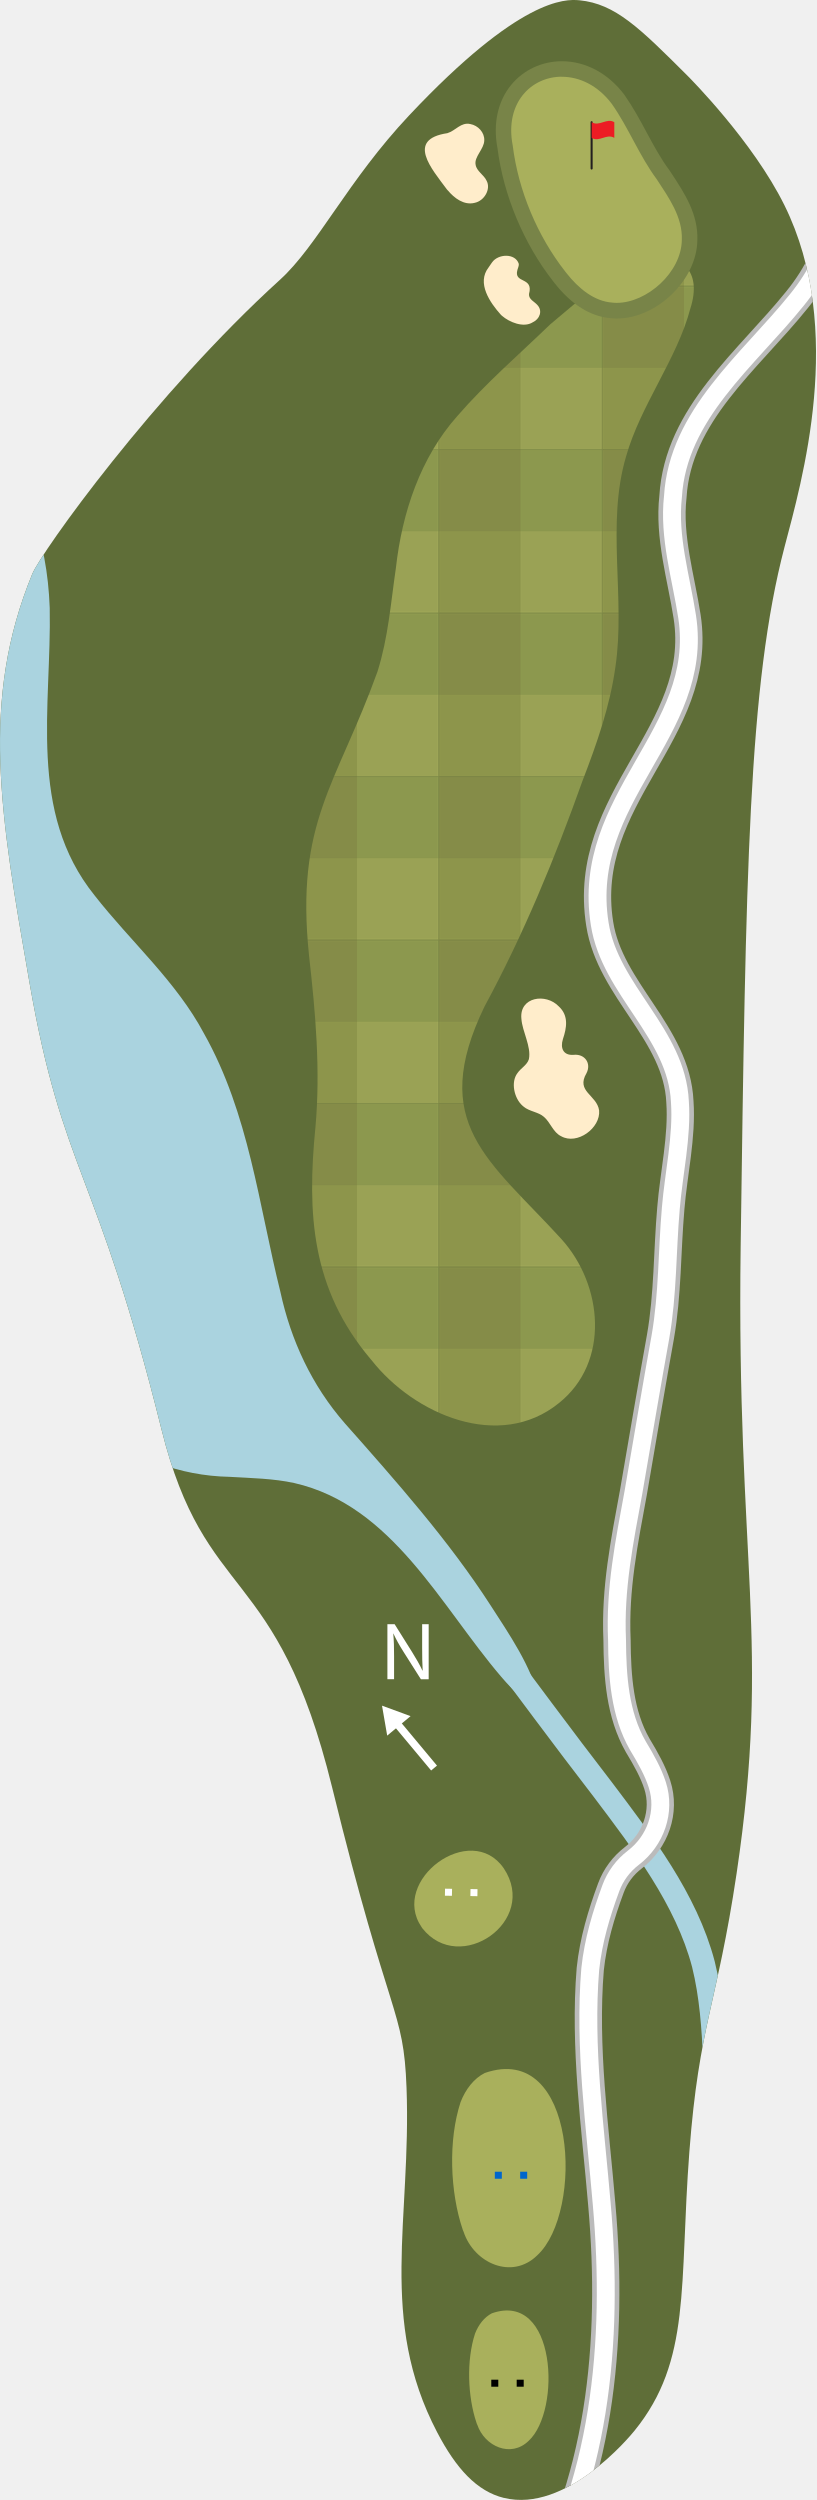
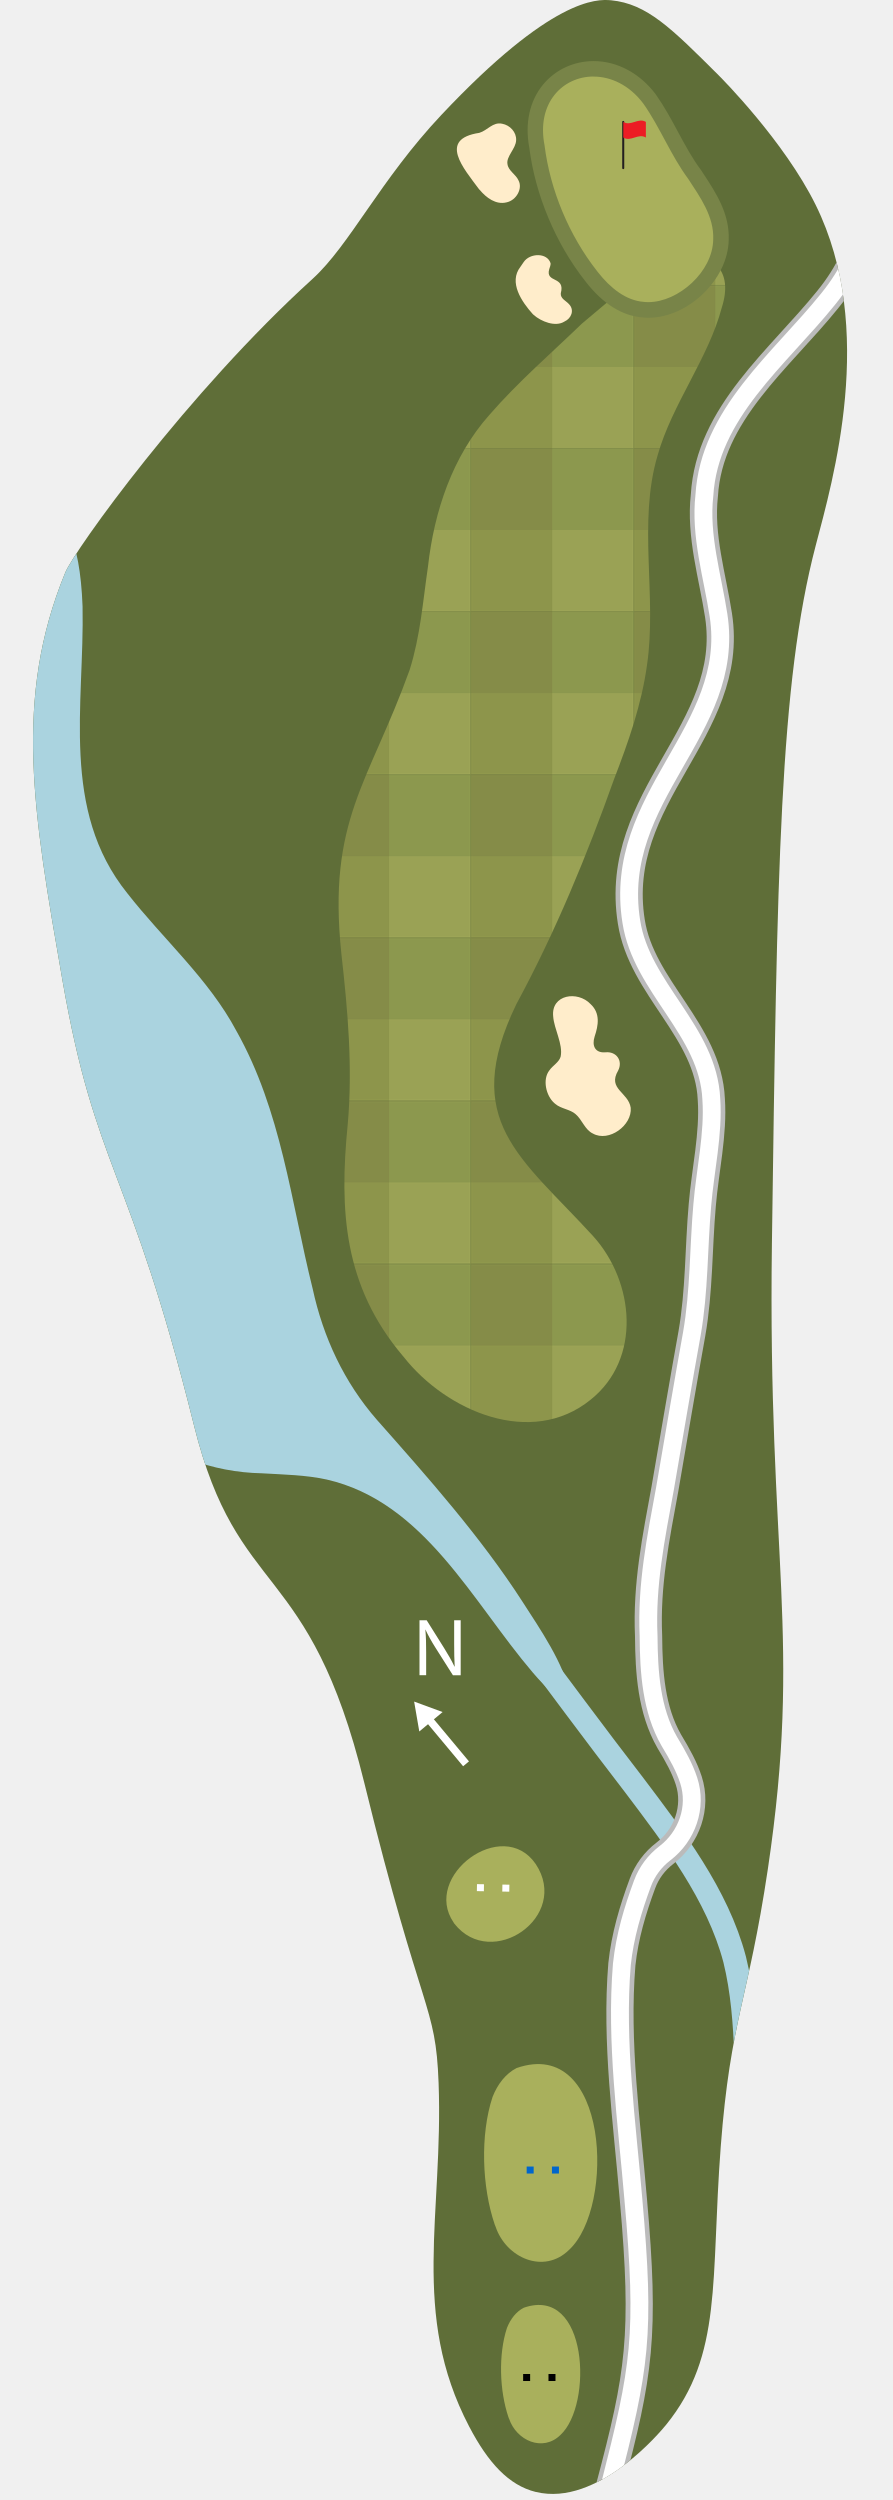
- <svg xmlns="http://www.w3.org/2000/svg" id="Layer_2" data-name="Layer 2" viewBox="0 0 119.8 367">
+ <svg xmlns="http://www.w3.org/2000/svg" id="Layer_2" data-name="Layer 2" viewBox="0 0 131.29 367.88">
  <defs>
    <style>
      .cls-1 {
        fill: #9aa255;
      }

      .cls-2 {
        fill: #788448;
      }

      .cls-3 {
        stroke: #aad3df;
        stroke-width: 3.42px;
      }

      .cls-3, .cls-4, .cls-5, .cls-6, .cls-7, .cls-8 {
        fill: none;
      }

      .cls-9 {
        fill: url(#New_Pattern);
      }

      .cls-9, .cls-10, .cls-11, .cls-12 {
        fill-rule: evenodd;
      }

      .cls-13 {
        fill: #fff;
      }

      .cls-5 {
        stroke-miterlimit: 10;
        stroke-width: 1.12px;
      }

      .cls-5, .cls-6 {
        stroke: #fff;
      }

      .cls-14 {
        fill: #5f6e38;
      }

      .cls-15 {
        fill: #8d954b;
      }

      .cls-16 {
        fill: #8c984e;
      }

      .cls-10 {
        fill: #ffedcb;
      }

      .cls-6 {
        stroke-width: 2.63px;
      }

      .cls-6, .cls-7, .cls-8 {
        stroke-linecap: round;
      }

      .cls-6, .cls-8 {
        stroke-linejoin: round;
      }

      .cls-7 {
        stroke: #231f20;
        stroke-miterlimit: 2;
        stroke-width: .3px;
      }

      .cls-11 {
        fill: #a9b05c;
      }

      .cls-8 {
        stroke: #bbb;
        stroke-width: 4px;
      }

      .cls-17 {
        fill: #ec1c24;
      }

      .cls-18 {
        fill: #06c;
      }

      .cls-12 {
        fill: #aad3df;
      }

      .cls-19 {
        clip-path: url(#clippath);
      }

      .cls-20 {
        fill: #858c48;
      }
    </style>
    <clipPath id="clippath">
-       <path class="cls-4" d="M73.99,366.7c-3.99-.98-7.03-4.31-9.82-9.65-8.68-16.61-3.77-31.19-4.49-50.54-.44-11.86-2.4-9.36-10.93-44.15-8.13-33.13-18.63-26.73-25.05-52.55-9.55-38.39-14.47-37.45-19.39-65.66C.02,119.58-2.9,102.85,4.73,84.27c1.36-3.31,18.01-26.52,36.37-43.2,5.53-5.03,9.93-14.53,18.98-24.15C76.3-.31,82.96-.16,85.06.04c5.28.52,8.83,4.06,15.82,11.03.51.51,9.66,9.73,14.27,19.05,9.05,18.28,2.51,40.66.02,50.17-5.31,20.28-5.68,47.72-6.44,102.61-.64,46.69,4.47,58.12-.6,92.14-2.89,19.38-5.5,22.08-6.93,40.82-1.5,19.7.32,30.63-8.04,40.95-.75.93-10.05,12.13-19.18,9.88Z" />
+       <path class="cls-4" d="M78.85,366.7c-3.99-.98-7.03-4.31-9.82-9.65-8.68-16.61-3.77-31.19-4.49-50.54-.44-11.86-2.4-9.36-10.93-44.15-8.13-33.13-18.63-26.73-25.05-52.55-9.55-38.39-14.47-37.45-19.39-65.66-4.29-24.58-7.21-41.31.43-59.89,1.36-3.31,18.01-26.52,36.37-43.2,5.53-5.03,9.93-14.53,18.98-24.15C81.16-.31,87.82-.16,89.92.04c5.28.52,8.83,4.06,15.82,11.03.51.51,9.66,9.73,14.27,19.05,9.05,18.28,2.51,40.66.02,50.17-5.31,20.28-5.68,47.72-6.44,102.61-.64,46.69,4.47,58.12-.6,92.14-2.89,19.38-5.5,22.08-6.93,40.82-1.5,19.7.32,30.63-8.04,40.95-.75.93-10.05,12.13-19.18,9.88Z" />
    </clipPath>
-     <pattern id="New_Pattern" data-name="New Pattern" x="0" y="0" width="24" height="24" patternTransform="translate(-3451.6 1230)" patternUnits="userSpaceOnUse" viewBox="0 0 24 24">
+     <pattern id="New_Pattern" data-name="New Pattern" x="0" y="0" width="24" height="24" patternTransform="translate(-3446.74 1230)" patternUnits="userSpaceOnUse" viewBox="0 0 24 24">
      <g>
        <rect class="cls-4" width="24" height="24" />
        <rect class="cls-1" width="12" height="12" />
        <rect class="cls-15" x="12" width="12" height="12" />
        <rect class="cls-20" x="12" y="12" width="12" height="12" />
        <rect class="cls-16" y="12" width="12" height="12" />
      </g>
    </pattern>
  </defs>
  <g id="Hole_18" data-name="Hole 18">
    <g class="cls-19">
-       <path class="cls-14" d="M73.99,366.7c-3.99-.98-7.03-4.31-9.82-9.65-8.68-16.61-3.77-31.19-4.49-50.54-.44-11.86-2.4-9.36-10.93-44.15-8.13-33.13-18.63-26.73-25.05-52.55-9.55-38.39-14.47-37.45-19.39-65.66C.02,119.58-2.9,102.85,4.73,84.27c1.36-3.31,18.01-26.52,36.37-43.2,5.53-5.03,9.93-14.53,18.98-24.15C76.3-.31,82.96-.16,85.06.04c5.28.52,8.83,4.06,15.82,11.03.51.51,9.66,9.73,14.27,19.05,9.05,18.28,2.51,40.66.02,50.17-5.31,20.28-5.68,47.72-6.44,102.61-.64,46.69,4.47,58.12-.6,92.14-2.89,19.38-5.5,22.08-6.93,40.82-1.5,19.7.32,30.63-8.04,40.95-.75.93-10.05,12.13-19.18,9.88Z" />
-       <path class="cls-9" d="M54.55,199.68c6.26,7.97,18.76,13.38,27.5,6.29,7.53-6.01,6.47-17.32.37-24.07-10.66-11.67-19.6-16.96-11.3-34.13,5.76-10.65,10.37-21.85,14.4-33.17,2.09-5.41,4.02-10.92,4.82-16.68,1.51-10.14-1.38-21,1.57-30.92,2.11-7.51,7.49-14.3,9.44-21.73,1.75-5.46-1.24-8.3-6.44-7.21-5.36,1.76-9.74,5.91-14.13,9.55-4.52,4.37-9.4,8.57-13.64,13.46-5.44,6.11-8.12,14.23-9.02,22.29-.76,5.19-1.12,10.19-2.7,15.22-6.02,16.72-12.1,22.03-10.05,41.73.95,8.42,1.69,16.73.94,25.13-1.27,12.78-.58,23.79,8.1,34.08l.15.17Z" />
+       <path class="cls-14" d="M78.85,366.7c-3.99-.98-7.03-4.31-9.82-9.65-8.68-16.61-3.77-31.19-4.49-50.54-.44-11.86-2.4-9.36-10.93-44.15-8.13-33.13-18.63-26.73-25.05-52.55-9.55-38.39-14.47-37.45-19.39-65.66-4.29-24.58-7.21-41.31.43-59.89,1.36-3.31,18.01-26.52,36.37-43.2,5.53-5.03,9.93-14.53,18.98-24.15C81.16-.31,87.82-.16,89.92.04c5.28.52,8.83,4.06,15.82,11.03.51.51,9.66,9.73,14.27,19.05,9.05,18.28,2.51,40.66.02,50.17-5.31,20.28-5.68,47.72-6.44,102.61-.64,46.69,4.47,58.12-.6,92.14-2.89,19.38-5.5,22.08-6.93,40.82-1.5,19.7.32,30.63-8.04,40.95-.75.93-10.05,12.13-19.18,9.88Z" />
+       <path class="cls-9" d="M59.41,199.68c6.26,7.97,18.76,13.38,27.5,6.29,7.53-6.01,6.47-17.32.37-24.07-10.66-11.67-19.6-16.96-11.3-34.13,5.76-10.65,10.37-21.85,14.4-33.17,2.09-5.41,4.02-10.92,4.82-16.68,1.51-10.14-1.38-21,1.57-30.92,2.11-7.51,7.49-14.3,9.44-21.73,1.75-5.46-1.24-8.3-6.44-7.21-5.36,1.76-9.74,5.91-14.13,9.55-4.52,4.37-9.4,8.57-13.64,13.46-5.44,6.11-8.12,14.23-9.02,22.29-.76,5.19-1.12,10.19-2.7,15.22-6.02,16.72-12.1,22.03-10.05,41.73.95,8.42,1.69,16.73.94,25.13-1.27,12.78-.58,23.79,8.1,34.08l.15.17Z" />
      <g>
-         <path class="cls-11" d="M90.55,45.61c-.27,0-.54-.01-.8-.04-2.64-.2-5.17-1.81-7.5-4.8l-.14-.17c-4.21-5.37-7.11-12.32-7.96-19.06-.62-3.21,0-6.21,1.79-8.37,1.59-1.93,3.98-3.03,6.55-3.03,3.12,0,6.12,1.62,8.24,4.44,1.22,1.74,2.22,3.6,3.19,5.4,1.04,1.93,2.11,3.93,3.41,5.68l.4.61c1.71,2.59,3.64,5.53,3.5,9.02-.06,5.55-5.93,10.34-10.69,10.34h0Z" />
-         <path class="cls-2" d="M82.49,11.27c2.54,0,5.27,1.24,7.33,3.99,2.46,3.5,4.04,7.62,6.6,11.07,1.75,2.68,3.81,5.55,3.67,8.89-.05,4.77-5.13,9.24-9.55,9.24-.23,0-.45-.01-.68-.04-2.62-.2-4.9-2.03-6.73-4.36l-.14-.18c-4.08-5.2-6.89-11.86-7.72-18.5-1.22-6.27,2.72-10.12,7.2-10.12M82.49,8.99c-2.91,0-5.62,1.26-7.43,3.45-1.99,2.41-2.71,5.72-2.03,9.31.88,6.92,3.86,14.04,8.18,19.55l.14.18c2.52,3.23,5.32,4.99,8.31,5.23.29.03.59.05.88.05,5.89,0,11.74-5.67,11.83-11.47.15-3.84-1.89-6.93-3.68-9.66l-.36-.55-.04-.06-.04-.05c-1.25-1.68-2.26-3.56-3.33-5.54-.98-1.83-2-3.71-3.24-5.48l-.02-.03-.02-.03c-2.34-3.11-5.67-4.9-9.15-4.9h0Z" />
+         <path class="cls-11" d="M95.41,45.61c-.27,0-.54-.01-.8-.04-2.64-.2-5.17-1.81-7.5-4.8l-.14-.17c-4.21-5.37-7.11-12.32-7.96-19.06-.62-3.21,0-6.21,1.79-8.37,1.59-1.93,3.98-3.03,6.55-3.03,3.12,0,6.12,1.62,8.24,4.44,1.22,1.74,2.22,3.6,3.19,5.4,1.04,1.93,2.11,3.93,3.41,5.68l.4.61c1.71,2.59,3.64,5.53,3.5,9.02-.06,5.55-5.93,10.34-10.69,10.34h0Z" />
+         <path class="cls-2" d="M87.35,11.27c2.54,0,5.27,1.24,7.33,3.99,2.46,3.5,4.04,7.62,6.6,11.07,1.75,2.68,3.81,5.55,3.67,8.89-.05,4.77-5.13,9.24-9.55,9.24-.23,0-.45-.01-.68-.04-2.62-.2-4.9-2.03-6.73-4.36l-.14-.18c-4.08-5.2-6.89-11.86-7.72-18.5-1.22-6.27,2.72-10.12,7.2-10.12M87.35,8.99c-2.91,0-5.62,1.26-7.43,3.45-1.99,2.41-2.71,5.72-2.03,9.31.88,6.92,3.86,14.04,8.18,19.55l.14.18c2.52,3.23,5.32,4.99,8.31,5.23.29.03.59.05.88.05,5.89,0,11.74-5.67,11.83-11.47.15-3.84-1.89-6.93-3.68-9.66l-.36-.55-.04-.06-.04-.05c-1.25-1.68-2.26-3.56-3.33-5.54-.98-1.83-2-3.71-3.24-5.48l-.02-.03-.02-.03c-2.34-3.11-5.67-4.9-9.15-4.9h0Z" />
      </g>
-       <path class="cls-11" d="M70.05,355.91c1.08,3.24,4.97,4.95,7.56,2.4,4.81-4.42,4.09-22.03-5.4-18.72-1.11.57-1.95,1.65-2.47,2.97-1.28,3.9-1.1,9.25.22,13.14l.08.21Z" />
-       <path class="cls-11" d="M68.06,327.64c1.54,4.62,7.11,7.08,10.81,3.44,6.87-6.32,5.85-31.49-7.72-26.76-1.58.81-2.79,2.36-3.53,4.25-1.84,5.58-1.57,13.23.32,18.78l.12.29Z" />
-       <path class="cls-11" d="M62,283.07c5.48,6.97,17.13-1.03,11.96-8.79-4.86-7.07-16.76,1.78-12.07,8.62l.11.17Z" />
-       <path class="cls-10" d="M76.87,162.46c.85.71,2.18.78,2.97,1.49.96.8,1.35,2.29,2.54,2.85,2.35,1.33,5.81-1.21,5.57-3.79-.33-2.28-3.45-2.76-1.85-5.47.74-1.44-.25-2.86-1.88-2.69-1.52.12-2.01-.97-1.58-2.32.55-1.64.87-3.42-.6-4.78-1.89-2-5.82-1.42-5.5,1.8.13,1.9,1.48,4.09,1.1,5.94-.26.86-1.17,1.3-1.66,2.02-1.04,1.32-.51,3.74.75,4.83l.15.12Z" />
-       <path class="cls-10" d="M65.74,27.95c.94,1.13,2.37,2.22,3.93,1.83,1.47-.3,2.42-2.07,1.76-3.25-.38-.86-1.47-1.39-1.61-2.35-.24-1.15,1.25-2.31,1.27-3.56.06-1.18-.92-2.21-2.05-2.41-1.38-.31-2.15.98-3.37,1.34-6.11.92-2.28,5.26-.07,8.25l.13.15Z" />
-       <path class="cls-10" d="M73.68,46.35c1.08.95,3.19,1.82,4.53.96,1.02-.46,1.48-1.68.68-2.53-.44-.52-1.3-.82-1.23-1.62.71-2.6-2.3-1.46-1.7-3.55.08-.27.23-.61.2-.87-.5-1.61-3.06-1.51-3.95-.19-.16.21-.34.47-.48.7-1.8,2.3.21,5.19,1.8,6.96l.15.14Z" />
-       <path class="cls-3" d="M101.99,393.26c2.02-13.47.67-26.84,1.94-40.33.53-12.27,2.67-23.91,1.78-36.06-1.1-9.36-.18-19.33-2.45-28.52-2.51-9.56-8.97-17.95-14.76-25.63-5.76-7.46-11.77-15.61-17.25-22.93" />
-       <path class="cls-12" d="M-87.94,125.13c1.94,4.69,6.55,7.77,10.6,10.84,3.8,2.78,8.11,5.28,12.02,7.78,8.75,5.35,18.01,11.11,26.02,17.44,18.32,15.38,33.98,33.79,53.09,48.15,5.81,4.7,12.51,7.31,19.92,7.46,3.19.19,6.43.24,9.49.91,14.39,3.28,21.46,18,30.37,28.43,1.69,1.99,5.59,6.08,5.49,3.22-.97-4.62-4.38-9.56-7.02-13.66-6.15-9.54-13.91-18.28-21.42-26.76-4.82-5.52-7.91-12.14-9.46-19.3-3.2-12.82-4.59-26.15-11.22-37.93-4.06-7.64-10.8-13.53-16.06-20.27-9.86-12.27-6.29-27.71-6.58-42.21-.78-20.68-12.33-31.72-33.15-31.75-16.44-.33-29.02,11.12-39.67,22.4-8.96,9.43-18.36,19.56-22.12,32.3-1.47,4.59-1.96,8.57-.36,12.79l.07.17Z" />
-       <path class="cls-8" d="M77.35,382.45c10.85-17.41,12.78-38.72,10.99-58.83-.96-11.41-2.64-23.06-1.69-34.57.44-4.16,1.61-8.05,3.03-11.89.65-1.76,1.8-3.3,3.29-4.44h0c3.28-2.5,4.79-6.79,3.52-10.71-.61-1.89-1.63-3.73-2.87-5.78-2.64-4.61-3-10.12-3.04-15.48-.34-7.53,1.09-14.48,2.41-21.68,1.24-7.24,2.83-16.56,3.96-22.81,1.1-6.29.97-12.54,1.53-18.92.41-5.02,1.69-10.55,1.33-15.6-.45-10.06-10.26-16.38-11.77-26.11-2.95-18.51,15.47-28.05,12.83-45.1-.88-5.72-2.75-11.71-2.08-17.62.72-12.06,11.05-20.01,18.19-28.88,6.28-7.73,6.29-14.74,7.45-25.23.94-9.5,1.78-17.98,3.87-27.64" />
-       <path class="cls-6" d="M77.35,382.45c10.85-17.41,12.78-38.72,10.99-58.83-.96-11.41-2.64-23.06-1.69-34.57.44-4.16,1.61-8.05,3.03-11.89.65-1.76,1.8-3.3,3.29-4.44h0c3.28-2.5,4.79-6.79,3.52-10.71-.61-1.89-1.63-3.73-2.87-5.78-2.64-4.61-3-10.12-3.04-15.48-.34-7.53,1.09-14.48,2.41-21.68,1.24-7.24,2.83-16.56,3.96-22.81,1.1-6.29.97-12.54,1.53-18.92.41-5.02,1.69-10.55,1.33-15.6-.45-10.06-10.26-16.38-11.77-26.11-2.95-18.51,15.47-28.05,12.83-45.1-.88-5.72-2.75-11.71-2.08-17.62.72-12.06,11.05-20.01,18.19-28.88,6.28-7.73,6.29-14.74,7.45-25.23.94-9.5,1.78-17.98,3.87-27.64" />
+       <path class="cls-11" d="M74.91,355.91c1.08,3.24,4.97,4.95,7.56,2.4,4.81-4.42,4.09-22.03-5.4-18.72-1.11.57-1.95,1.65-2.47,2.97-1.28,3.9-1.1,9.25.22,13.14l.08.21Z" />
+       <path class="cls-11" d="M72.92,327.64c1.54,4.62,7.11,7.08,10.81,3.44,6.87-6.32,5.85-31.49-7.72-26.76-1.58.81-2.79,2.36-3.53,4.25-1.84,5.58-1.57,13.23.32,18.78l.12.29Z" />
+       <path class="cls-11" d="M66.86,283.07c5.48,6.97,17.13-1.03,11.96-8.79-4.86-7.07-16.76,1.78-12.07,8.62l.11.17Z" />
+       <path class="cls-10" d="M81.73,162.46c.85.71,2.18.78,2.97,1.49.96.8,1.35,2.29,2.54,2.85,2.35,1.33,5.81-1.21,5.57-3.79-.33-2.28-3.45-2.76-1.85-5.47.74-1.44-.25-2.86-1.88-2.69-1.52.12-2.01-.97-1.58-2.32.55-1.64.87-3.42-.6-4.78-1.89-2-5.82-1.42-5.5,1.8.13,1.9,1.48,4.09,1.1,5.94-.26.86-1.17,1.3-1.66,2.02-1.04,1.32-.51,3.74.75,4.83l.15.12Z" />
+       <path class="cls-10" d="M70.6,27.95c.94,1.13,2.37,2.22,3.93,1.83,1.47-.3,2.42-2.07,1.76-3.25-.38-.86-1.47-1.39-1.61-2.35-.24-1.15,1.25-2.31,1.27-3.56.06-1.18-.92-2.21-2.05-2.41-1.38-.31-2.15.98-3.37,1.34-6.11.92-2.28,5.26-.07,8.25l.13.15Z" />
+       <path class="cls-10" d="M78.54,46.35c1.08.95,3.19,1.82,4.53.96,1.02-.46,1.48-1.68.68-2.53-.44-.52-1.3-.82-1.23-1.62.71-2.6-2.3-1.46-1.7-3.55.08-.27.23-.61.2-.87-.5-1.61-3.06-1.51-3.95-.19-.16.21-.34.47-.48.7-1.8,2.3.21,5.19,1.8,6.96l.15.14Z" />
+       <path class="cls-3" d="M108.78,352.93c.53-12.27,2.67-23.91,1.78-36.06-1.1-9.36-.18-19.33-2.45-28.52-2.51-9.56-8.97-17.95-14.76-25.63-5.76-7.46-11.77-15.61-17.25-22.93" />
+       <path class="cls-12" d="M0,151.73l2.19,4.03-.39,8.02.39,8.61s-2.65,22.6,16.45,36.95c5.81,4.7,12.51,7.31,19.92,7.46,3.19.19,6.43.24,9.49.91,14.39,3.28,21.46,18,30.37,28.43,1.69,1.99,5.59,6.08,5.49,3.22-.97-4.62-4.38-9.56-7.02-13.66-6.15-9.54-13.91-18.28-21.42-26.76-4.82-5.52-7.91-12.14-9.46-19.3-3.2-12.82-4.59-26.15-11.22-37.93-4.06-7.64-10.8-13.53-16.06-20.27-9.86-12.27-6.29-27.71-6.58-42.21-.78-20.68-9.9-12.84-9.9-12.84l-.52,18.52,1.3,27.13-1.04,19.04-2,10.64Z" />
+       <path class="cls-8" d="M89.7,365.88c4.38-16.54,5.29-22.15,3.5-42.26-.96-11.41-2.64-23.06-1.69-34.57.44-4.16,1.61-8.05,3.03-11.89.65-1.76,1.8-3.3,3.29-4.44h0c3.28-2.5,4.79-6.79,3.52-10.71-.61-1.89-1.63-3.73-2.87-5.78-2.64-4.61-3-10.12-3.04-15.48-.34-7.53,1.09-14.48,2.41-21.68,1.24-7.24,2.83-16.56,3.96-22.81,1.1-6.29.97-12.54,1.53-18.92.41-5.02,1.69-10.55,1.33-15.6-.45-10.06-10.26-16.38-11.77-26.11-2.95-18.51,15.47-28.05,12.83-45.1-.88-5.72-2.75-11.71-2.08-17.62.72-12.06,11.05-20.01,18.19-28.88,6.28-7.73,6.29-14.74,7.45-25.23" />
+       <path class="cls-6" d="M89.7,365.88c4.51-17.67,5.29-22.15,3.5-42.26-.96-11.41-2.64-23.06-1.69-34.57.44-4.16,1.61-8.05,3.03-11.89.65-1.76,1.8-3.3,3.29-4.44h0c3.28-2.5,4.79-6.79,3.52-10.71-.61-1.89-1.63-3.73-2.87-5.78-2.64-4.61-3-10.12-3.04-15.48-.34-7.53,1.09-14.48,2.41-21.68,1.24-7.24,2.83-16.56,3.96-22.81,1.1-6.29.97-12.54,1.53-18.92.41-5.02,1.69-10.55,1.33-15.6-.45-10.06-10.26-16.38-11.77-26.11-2.95-18.51,15.47-28.05,12.83-45.1-.88-5.72-2.75-11.71-2.08-17.62.72-12.06,11.05-20.01,18.19-28.88,6.28-7.73,6.29-14.74,7.45-25.23" />
    </g>
    <g>
-       <rect x="72.12" y="349.34" width="1.03" height="1.03" />
-       <rect x="75.85" y="349.34" width="1.03" height="1.03" />
+       <rect x="76.98" y="349.34" width="1.03" height="1.03" />
+       <rect x="80.71" y="349.34" width="1.03" height="1.03" />
    </g>
    <g>
-       <rect class="cls-18" x="72.64" y="318.81" width="1.03" height="1.03" />
-       <rect class="cls-18" x="76.36" y="318.81" width="1.03" height="1.03" />
+       <rect class="cls-18" x="77.5" y="318.81" width="1.03" height="1.03" />
+       <rect class="cls-18" x="81.22" y="318.81" width="1.03" height="1.03" />
    </g>
    <g>
-       <rect class="cls-13" x="65.34" y="277.26" width="1.03" height="1.03" transform="translate(4.84 -1.1) rotate(1)" />
-       <rect class="cls-13" x="69.07" y="277.32" width="1.03" height="1.03" transform="translate(4.85 -1.17) rotate(1)" />
+       <rect class="cls-13" x="70.2" y="277.26" width="1.03" height="1.03" transform="translate(4.84 -1.19) rotate(1)" />
+       <rect class="cls-13" x="73.93" y="277.32" width="1.03" height="1.03" transform="translate(4.85 -1.25) rotate(1)" />
    </g>
-     <path class="cls-13" d="M62.93,238.44v8.08h-1.14l-2.59-4.09c-.6-.95-1.07-1.8-1.45-2.63h-.02c.1,1.09.12,2.08.12,3.33v3.38h-.98v-8.08h1.06l2.57,4.1c.56.9,1.1,1.82,1.51,2.7h.04c-.06-1.03-.08-2-.08-3.35v-3.45h.98Z" />
+     <path class="cls-13" d="M67.79,238.44v8.08h-1.14l-2.59-4.09c-.6-.95-1.07-1.8-1.45-2.63h-.02c.1,1.09.12,2.08.12,3.33v3.38h-.98v-8.08h1.06l2.57,4.1c.56.9,1.1,1.82,1.51,2.7h.04c-.06-1.03-.08-2-.08-3.35v-3.45h.98Z" />
    <g>
-       <line class="cls-5" x1="63.72" y1="259.55" x2="58.14" y2="252.86" />
-       <polygon class="cls-13" points="60.27 251.93 56.08 250.39 56.84 254.79 60.27 251.93" />
+       <line class="cls-5" x1="68.58" y1="259.55" x2="63" y2="252.86" />
+       <polygon class="cls-13" points="65.13 251.93 60.94 250.39 61.7 254.79 65.13 251.93" />
    </g>
    <g>
-       <line class="cls-7" x1="86.85" y1="24.74" x2="86.85" y2="17.94" />
-       <path class="cls-17" d="M90.18,20.24c-1.11-.69-2.22.69-3.32,0v-2.3c1.11.69,2.22-.69,3.32,0v2.3Z" />
+       <line class="cls-7" x1="91.71" y1="24.74" x2="91.71" y2="17.94" />
+       <path class="cls-17" d="M95.04,20.24c-1.11-.69-2.22.69-3.32,0v-2.3c1.11.69,2.22-.69,3.32,0v2.3Z" />
    </g>
  </g>
</svg>
